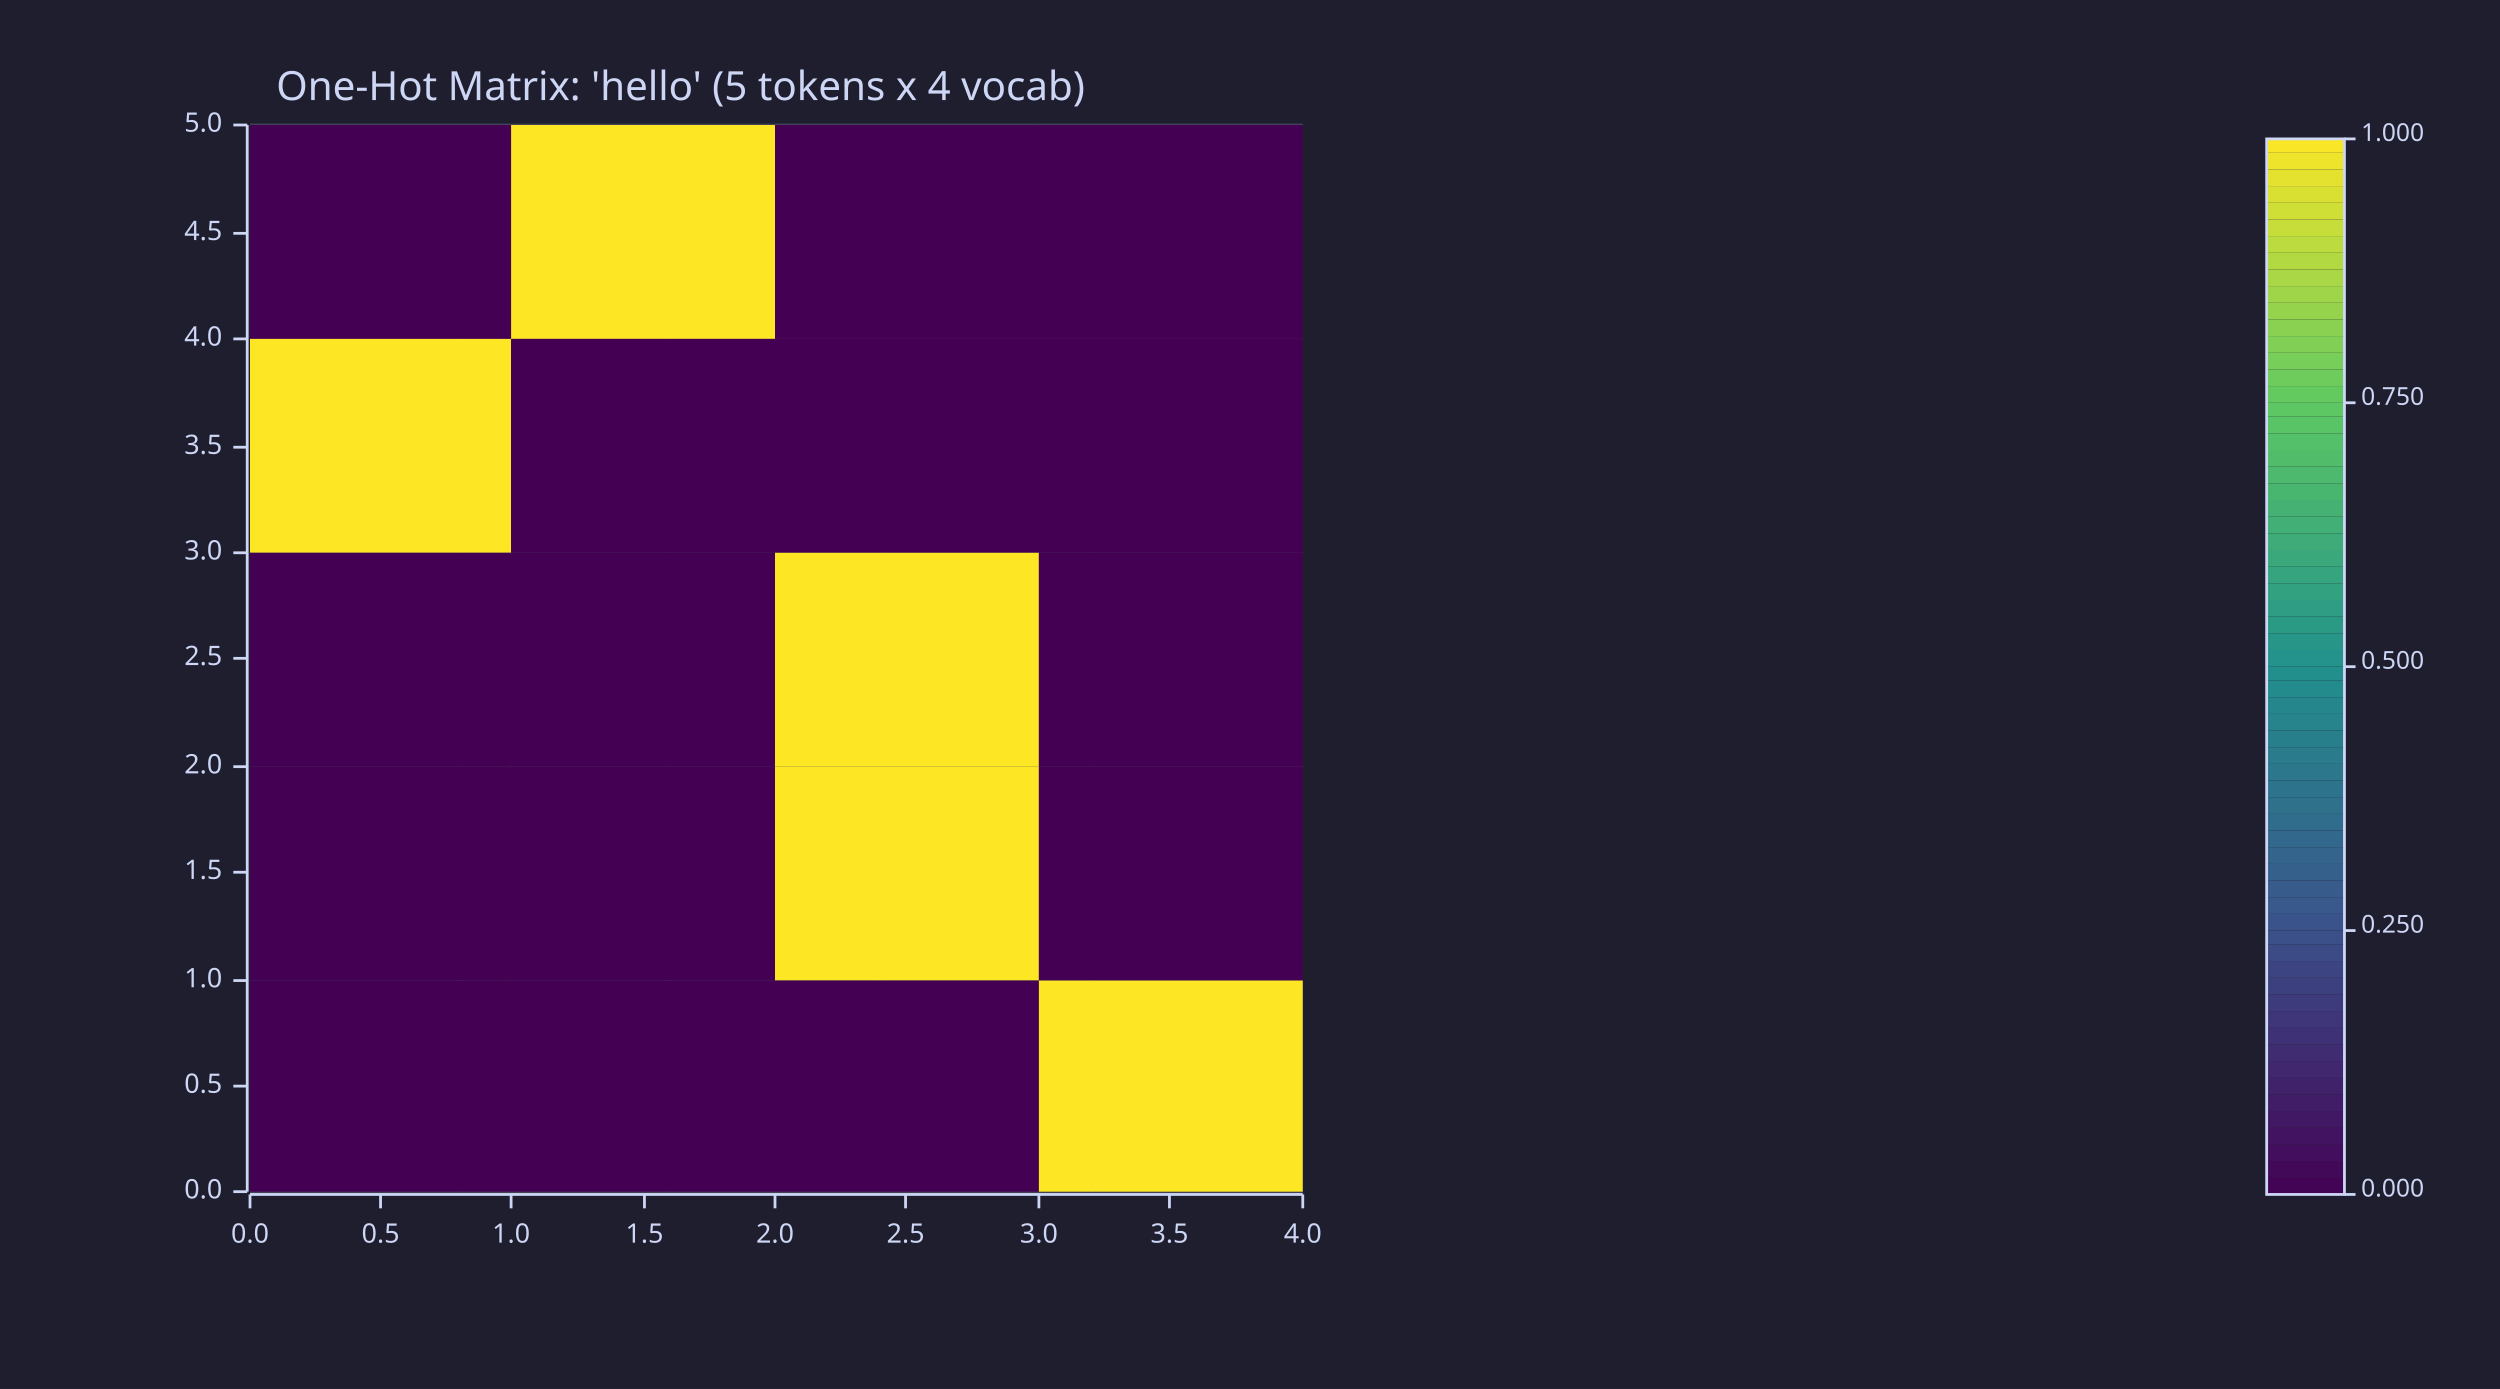
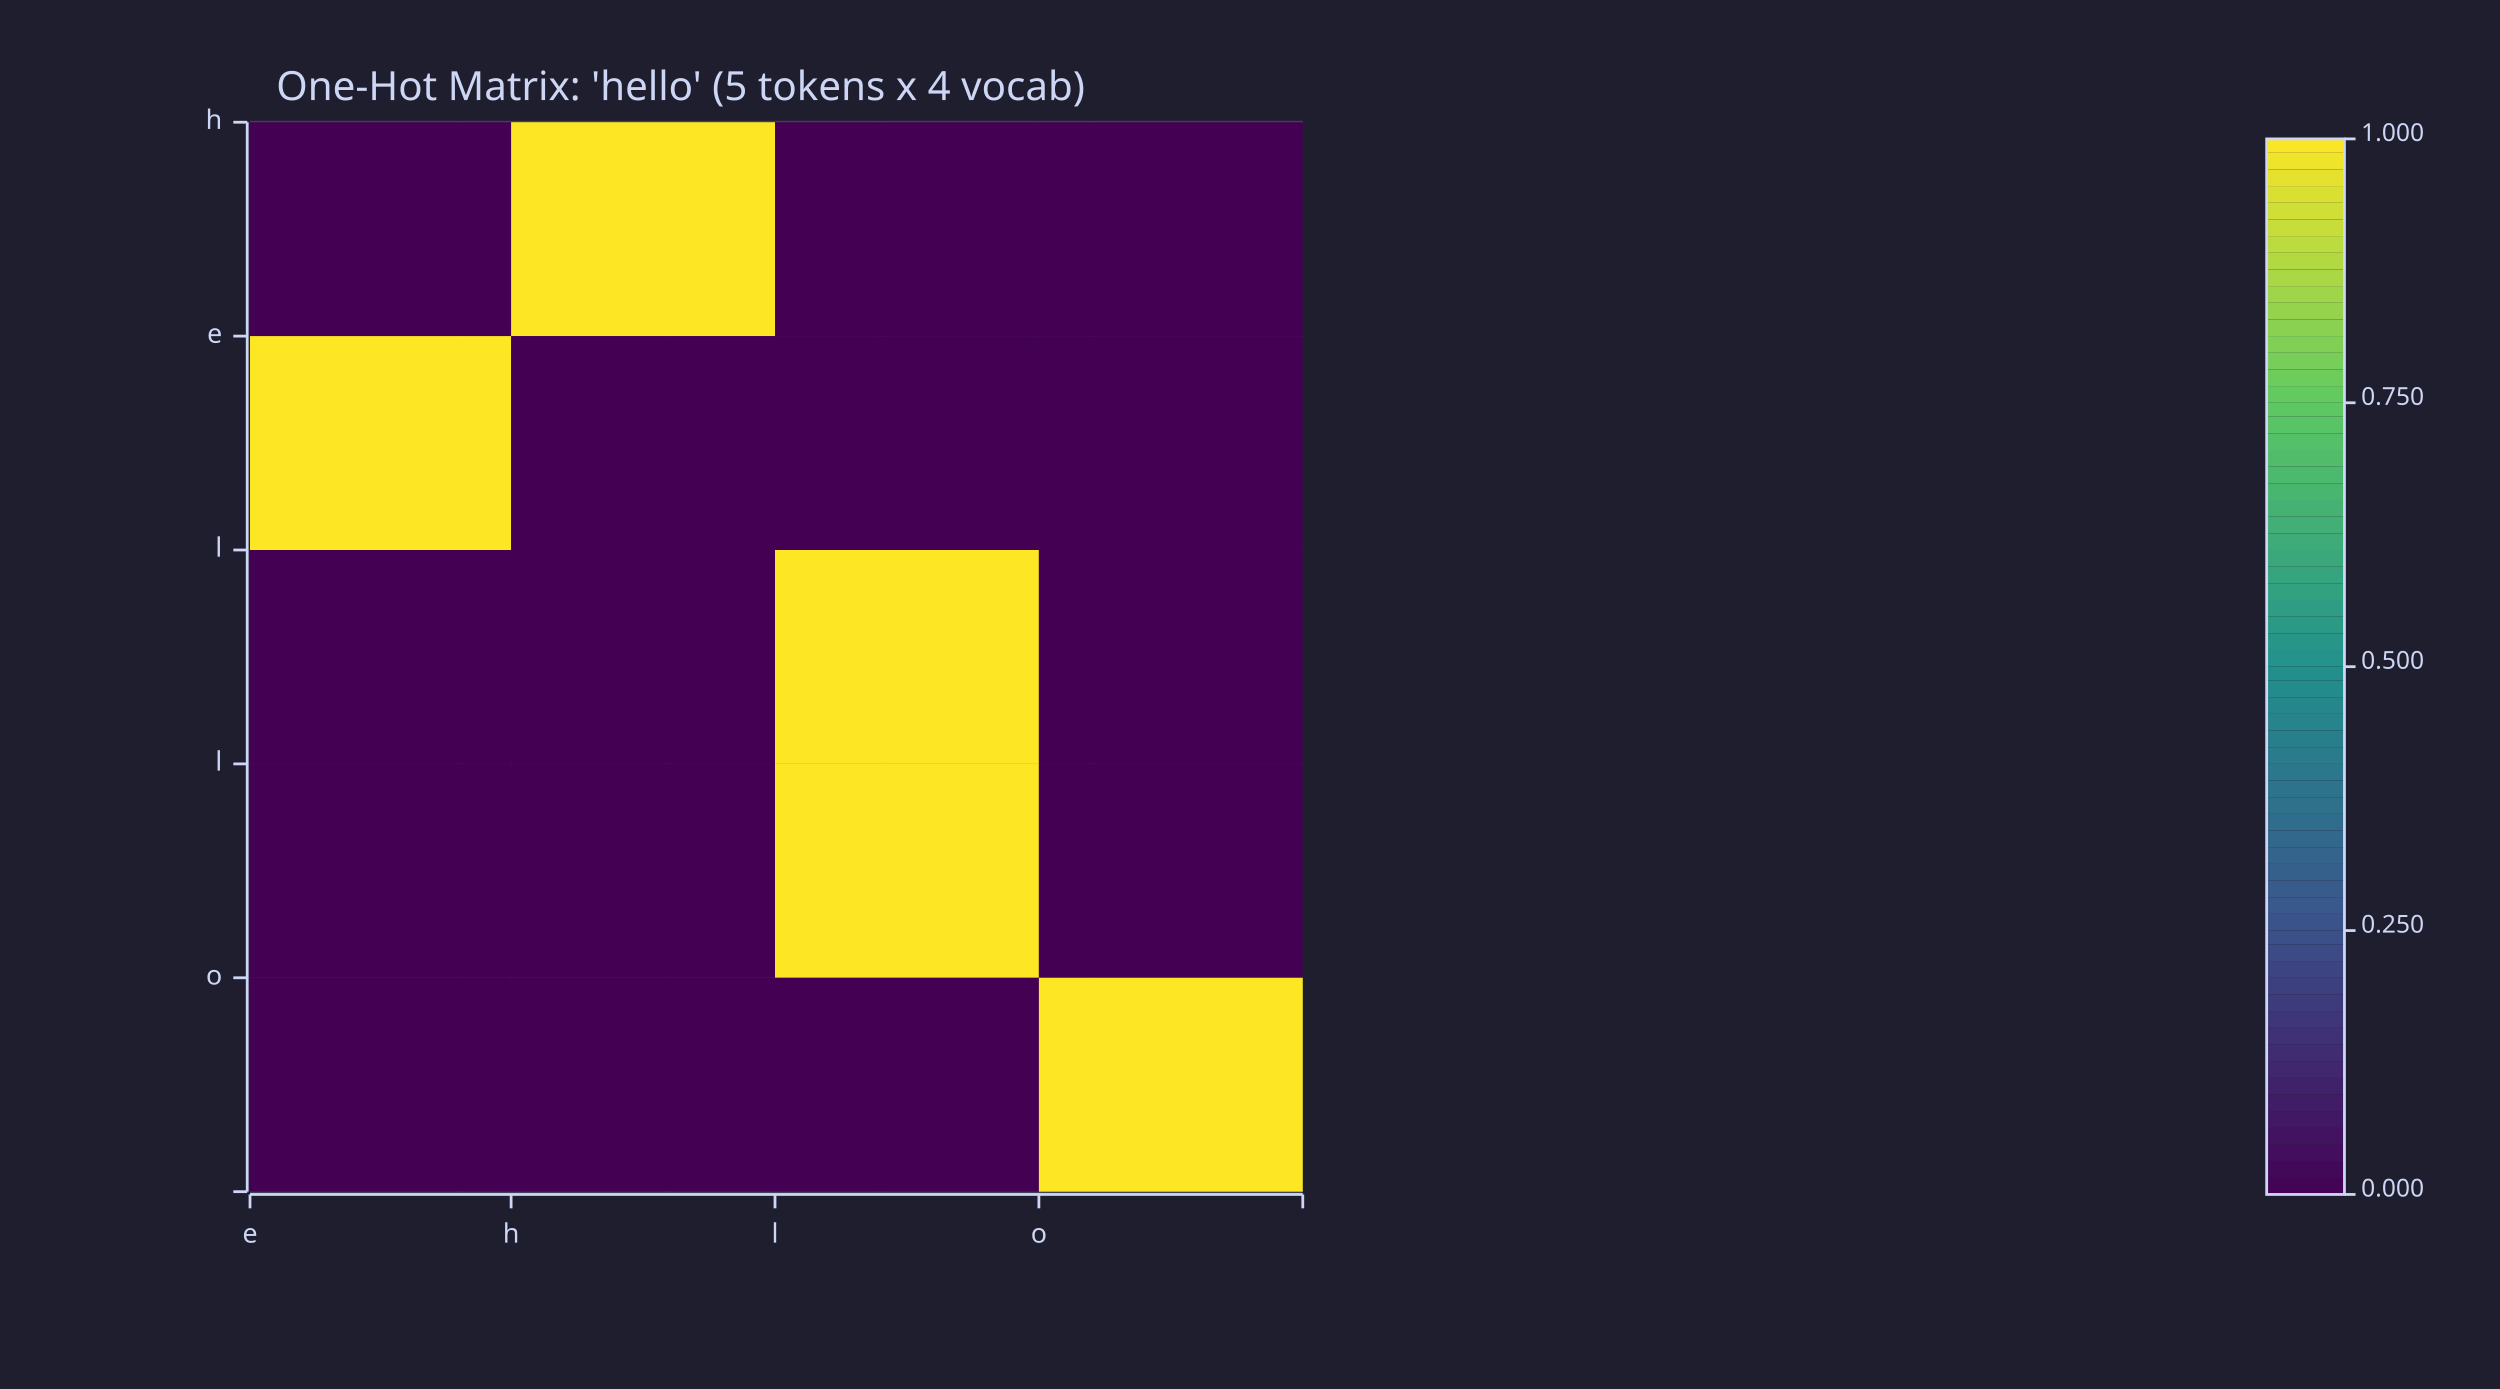
<svg xmlns="http://www.w3.org/2000/svg" width="900" height="500" viewBox="0 0 900 500">
  <rect x="0" y="0" width="900" height="500" opacity="1" fill="#1E1E2E" stroke="none" />
  <rect x="0" y="0" width="900" height="500" opacity="1" fill="#1E1E2E" stroke="none" />
  <text x="245" y="25" dy="0.76em" text-anchor="middle" font-family="sans-serif" font-size="14.516" opacity="1" fill="#CDD6F4">
One-Hot Matrix: 'hello' (5 tokens x 4 vocab)
</text>
  <text x="20" y="237" dy="0.76em" text-anchor="middle" font-family="sans-serif" font-size="11.29" opacity="1" fill="#CDD6F4" transform="rotate(270, 20, 237)">

</text>
  <text x="280" y="480" dy="-0.5ex" text-anchor="middle" font-family="sans-serif" font-size="11.29" opacity="1" fill="#CDD6F4">

</text>
-   <polyline fill="none" opacity="1" stroke="#CDD6F4" stroke-width="1" points="89,45 89,429 " />
+   <polyline fill="none" opacity="1" stroke="#CDD6F4" stroke-width="1" points="89,44 89,429 " />
  <text x="80" y="429" dy="0.5ex" text-anchor="end" font-family="sans-serif" font-size="9.677" opacity="1" fill="#CDD6F4">
- 0.0
+ 
</text>
  <polyline fill="none" opacity="1" stroke="#CDD6F4" stroke-width="1" points="84,429 89,429 " />
-   <text x="80" y="391" dy="0.5ex" text-anchor="end" font-family="sans-serif" font-size="9.677" opacity="1" fill="#CDD6F4">
- 0.5
+   <text x="80" y="352" dy="0.5ex" text-anchor="end" font-family="sans-serif" font-size="9.677" opacity="1" fill="#CDD6F4">
+ o
</text>
-   <polyline fill="none" opacity="1" stroke="#CDD6F4" stroke-width="1" points="84,391 89,391 " />
-   <text x="80" y="353" dy="0.5ex" text-anchor="end" font-family="sans-serif" font-size="9.677" opacity="1" fill="#CDD6F4">
- 1.0
+   <polyline fill="none" opacity="1" stroke="#CDD6F4" stroke-width="1" points="84,352 89,352 " />
+   <text x="80" y="275" dy="0.5ex" text-anchor="end" font-family="sans-serif" font-size="9.677" opacity="1" fill="#CDD6F4">
+ l
</text>
-   <polyline fill="none" opacity="1" stroke="#CDD6F4" stroke-width="1" points="84,353 89,353 " />
-   <text x="80" y="314" dy="0.5ex" text-anchor="end" font-family="sans-serif" font-size="9.677" opacity="1" fill="#CDD6F4">
- 1.5
+   <polyline fill="none" opacity="1" stroke="#CDD6F4" stroke-width="1" points="84,275 89,275 " />
+   <text x="80" y="198" dy="0.5ex" text-anchor="end" font-family="sans-serif" font-size="9.677" opacity="1" fill="#CDD6F4">
+ l
</text>
-   <polyline fill="none" opacity="1" stroke="#CDD6F4" stroke-width="1" points="84,314 89,314 " />
-   <text x="80" y="276" dy="0.5ex" text-anchor="end" font-family="sans-serif" font-size="9.677" opacity="1" fill="#CDD6F4">
- 2.0
+   <polyline fill="none" opacity="1" stroke="#CDD6F4" stroke-width="1" points="84,198 89,198 " />
+   <text x="80" y="121" dy="0.5ex" text-anchor="end" font-family="sans-serif" font-size="9.677" opacity="1" fill="#CDD6F4">
+ e
</text>
-   <polyline fill="none" opacity="1" stroke="#CDD6F4" stroke-width="1" points="84,276 89,276 " />
-   <text x="80" y="237" dy="0.5ex" text-anchor="end" font-family="sans-serif" font-size="9.677" opacity="1" fill="#CDD6F4">
- 2.5
+   <polyline fill="none" opacity="1" stroke="#CDD6F4" stroke-width="1" points="84,121 89,121 " />
+   <text x="80" y="44" dy="0.5ex" text-anchor="end" font-family="sans-serif" font-size="9.677" opacity="1" fill="#CDD6F4">
+ h
</text>
-   <polyline fill="none" opacity="1" stroke="#CDD6F4" stroke-width="1" points="84,237 89,237 " />
-   <text x="80" y="199" dy="0.5ex" text-anchor="end" font-family="sans-serif" font-size="9.677" opacity="1" fill="#CDD6F4">
- 3.0
- </text>
-   <polyline fill="none" opacity="1" stroke="#CDD6F4" stroke-width="1" points="84,199 89,199 " />
-   <text x="80" y="161" dy="0.5ex" text-anchor="end" font-family="sans-serif" font-size="9.677" opacity="1" fill="#CDD6F4">
- 3.5
- </text>
-   <polyline fill="none" opacity="1" stroke="#CDD6F4" stroke-width="1" points="84,161 89,161 " />
-   <text x="80" y="122" dy="0.5ex" text-anchor="end" font-family="sans-serif" font-size="9.677" opacity="1" fill="#CDD6F4">
- 4.0
- </text>
-   <polyline fill="none" opacity="1" stroke="#CDD6F4" stroke-width="1" points="84,122 89,122 " />
-   <text x="80" y="84" dy="0.5ex" text-anchor="end" font-family="sans-serif" font-size="9.677" opacity="1" fill="#CDD6F4">
- 4.5
- </text>
-   <polyline fill="none" opacity="1" stroke="#CDD6F4" stroke-width="1" points="84,84 89,84 " />
-   <text x="80" y="45" dy="0.5ex" text-anchor="end" font-family="sans-serif" font-size="9.677" opacity="1" fill="#CDD6F4">
- 5.0
- </text>
-   <polyline fill="none" opacity="1" stroke="#CDD6F4" stroke-width="1" points="84,45 89,45 " />
+   <polyline fill="none" opacity="1" stroke="#CDD6F4" stroke-width="1" points="84,44 89,44 " />
  <polyline fill="none" opacity="1" stroke="#CDD6F4" stroke-width="1" points="90,430 469,430 " />
  <text x="90" y="440" dy="0.76em" text-anchor="middle" font-family="sans-serif" font-size="9.677" opacity="1" fill="#CDD6F4">
- 0.0
+ e
</text>
  <polyline fill="none" opacity="1" stroke="#CDD6F4" stroke-width="1" points="90,430 90,435 " />
-   <text x="137" y="440" dy="0.76em" text-anchor="middle" font-family="sans-serif" font-size="9.677" opacity="1" fill="#CDD6F4">
- 0.5
- </text>
-   <polyline fill="none" opacity="1" stroke="#CDD6F4" stroke-width="1" points="137,430 137,435 " />
  <text x="184" y="440" dy="0.76em" text-anchor="middle" font-family="sans-serif" font-size="9.677" opacity="1" fill="#CDD6F4">
- 1.0
+ h
</text>
  <polyline fill="none" opacity="1" stroke="#CDD6F4" stroke-width="1" points="184,430 184,435 " />
-   <text x="232" y="440" dy="0.76em" text-anchor="middle" font-family="sans-serif" font-size="9.677" opacity="1" fill="#CDD6F4">
- 1.5
- </text>
-   <polyline fill="none" opacity="1" stroke="#CDD6F4" stroke-width="1" points="232,430 232,435 " />
  <text x="279" y="440" dy="0.76em" text-anchor="middle" font-family="sans-serif" font-size="9.677" opacity="1" fill="#CDD6F4">
- 2.0
+ l
</text>
  <polyline fill="none" opacity="1" stroke="#CDD6F4" stroke-width="1" points="279,430 279,435 " />
-   <text x="326" y="440" dy="0.76em" text-anchor="middle" font-family="sans-serif" font-size="9.677" opacity="1" fill="#CDD6F4">
- 2.5
- </text>
-   <polyline fill="none" opacity="1" stroke="#CDD6F4" stroke-width="1" points="326,430 326,435 " />
  <text x="374" y="440" dy="0.76em" text-anchor="middle" font-family="sans-serif" font-size="9.677" opacity="1" fill="#CDD6F4">
- 3.0
+ o
</text>
  <polyline fill="none" opacity="1" stroke="#CDD6F4" stroke-width="1" points="374,430 374,435 " />
-   <text x="421" y="440" dy="0.76em" text-anchor="middle" font-family="sans-serif" font-size="9.677" opacity="1" fill="#CDD6F4">
- 3.5
- </text>
-   <polyline fill="none" opacity="1" stroke="#CDD6F4" stroke-width="1" points="421,430 421,435 " />
  <text x="469" y="440" dy="0.76em" text-anchor="middle" font-family="sans-serif" font-size="9.677" opacity="1" fill="#CDD6F4">
- 4.0
+ 
</text>
  <polyline fill="none" opacity="1" stroke="#CDD6F4" stroke-width="1" points="469,430 469,435 " />
  <polyline fill="none" opacity="0.3" stroke="#9696B4" stroke-width="1" points="90,429 469,429 " />
-   <polyline fill="none" opacity="0.3" stroke="#9696B4" stroke-width="1" points="90,353 469,353 " />
-   <polyline fill="none" opacity="0.3" stroke="#9696B4" stroke-width="1" points="90,276 469,276 " />
-   <polyline fill="none" opacity="0.3" stroke="#9696B4" stroke-width="1" points="90,199 469,199 " />
-   <polyline fill="none" opacity="0.3" stroke="#9696B4" stroke-width="1" points="90,122 469,122 " />
-   <polyline fill="none" opacity="0.3" stroke="#9696B4" stroke-width="1" points="90,45 469,45 " />
-   <polyline fill="none" opacity="0.3" stroke="#9696B4" stroke-width="1" points="165,429 165,45 " />
-   <polyline fill="none" opacity="0.3" stroke="#9696B4" stroke-width="1" points="241,429 241,45 " />
-   <polyline fill="none" opacity="0.3" stroke="#9696B4" stroke-width="1" points="317,429 317,45 " />
-   <polyline fill="none" opacity="0.3" stroke="#9696B4" stroke-width="1" points="393,429 393,45 " />
-   <rect x="90" y="45" width="94" height="77" opacity="1" fill="#440154" stroke="none" />
-   <rect x="184" y="45" width="95" height="77" opacity="1" fill="#FDE725" stroke="none" />
-   <rect x="279" y="45" width="95" height="77" opacity="1" fill="#440154" stroke="none" />
-   <rect x="374" y="45" width="95" height="77" opacity="1" fill="#440154" stroke="none" />
-   <rect x="90" y="122" width="94" height="77" opacity="1" fill="#FDE725" stroke="none" />
-   <rect x="184" y="122" width="95" height="77" opacity="1" fill="#440154" stroke="none" />
-   <rect x="279" y="122" width="95" height="77" opacity="1" fill="#440154" stroke="none" />
-   <rect x="374" y="122" width="95" height="77" opacity="1" fill="#440154" stroke="none" />
-   <rect x="90" y="199" width="94" height="77" opacity="1" fill="#440154" stroke="none" />
-   <rect x="184" y="199" width="95" height="77" opacity="1" fill="#440154" stroke="none" />
-   <rect x="279" y="199" width="95" height="77" opacity="1" fill="#FDE725" stroke="none" />
-   <rect x="374" y="199" width="95" height="77" opacity="1" fill="#440154" stroke="none" />
-   <rect x="90" y="276" width="94" height="77" opacity="1" fill="#440154" stroke="none" />
-   <rect x="184" y="276" width="95" height="77" opacity="1" fill="#440154" stroke="none" />
-   <rect x="279" y="276" width="95" height="77" opacity="1" fill="#FDE725" stroke="none" />
-   <rect x="374" y="276" width="95" height="77" opacity="1" fill="#440154" stroke="none" />
-   <rect x="90" y="353" width="94" height="76" opacity="1" fill="#440154" stroke="none" />
-   <rect x="184" y="353" width="95" height="76" opacity="1" fill="#440154" stroke="none" />
-   <rect x="279" y="353" width="95" height="76" opacity="1" fill="#440154" stroke="none" />
-   <rect x="374" y="353" width="95" height="76" opacity="1" fill="#FDE725" stroke="none" />
+   <polyline fill="none" opacity="0.3" stroke="#9696B4" stroke-width="1" points="90,352 469,352 " />
+   <polyline fill="none" opacity="0.3" stroke="#9696B4" stroke-width="1" points="90,275 469,275 " />
+   <polyline fill="none" opacity="0.3" stroke="#9696B4" stroke-width="1" points="90,198 469,198 " />
+   <polyline fill="none" opacity="0.3" stroke="#9696B4" stroke-width="1" points="90,121 469,121 " />
+   <polyline fill="none" opacity="0.3" stroke="#9696B4" stroke-width="1" points="90,44 469,44 " />
+   <polyline fill="none" opacity="0.3" stroke="#9696B4" stroke-width="1" points="165,429 165,44 " />
+   <polyline fill="none" opacity="0.3" stroke="#9696B4" stroke-width="1" points="241,429 241,44 " />
+   <polyline fill="none" opacity="0.3" stroke="#9696B4" stroke-width="1" points="317,429 317,44 " />
+   <polyline fill="none" opacity="0.3" stroke="#9696B4" stroke-width="1" points="393,429 393,44 " />
+   <rect x="90" y="44" width="94" height="77" opacity="1" fill="#440154" stroke="none" />
+   <rect x="184" y="44" width="95" height="77" opacity="1" fill="#FDE725" stroke="none" />
+   <rect x="279" y="44" width="95" height="77" opacity="1" fill="#440154" stroke="none" />
+   <rect x="374" y="44" width="95" height="77" opacity="1" fill="#440154" stroke="none" />
+   <rect x="90" y="121" width="94" height="77" opacity="1" fill="#FDE725" stroke="none" />
+   <rect x="184" y="121" width="95" height="77" opacity="1" fill="#440154" stroke="none" />
+   <rect x="279" y="121" width="95" height="77" opacity="1" fill="#440154" stroke="none" />
+   <rect x="374" y="121" width="95" height="77" opacity="1" fill="#440154" stroke="none" />
+   <rect x="90" y="198" width="94" height="77" opacity="1" fill="#440154" stroke="none" />
+   <rect x="184" y="198" width="95" height="77" opacity="1" fill="#440154" stroke="none" />
+   <rect x="279" y="198" width="95" height="77" opacity="1" fill="#FDE725" stroke="none" />
+   <rect x="374" y="198" width="95" height="77" opacity="1" fill="#440154" stroke="none" />
+   <rect x="90" y="275" width="94" height="77" opacity="1" fill="#440154" stroke="none" />
+   <rect x="184" y="275" width="95" height="77" opacity="1" fill="#440154" stroke="none" />
+   <rect x="279" y="275" width="95" height="77" opacity="1" fill="#FDE725" stroke="none" />
+   <rect x="374" y="275" width="95" height="77" opacity="1" fill="#440154" stroke="none" />
+   <rect x="90" y="352" width="94" height="77" opacity="1" fill="#440154" stroke="none" />
+   <rect x="184" y="352" width="95" height="77" opacity="1" fill="#440154" stroke="none" />
+   <rect x="279" y="352" width="95" height="77" opacity="1" fill="#440154" stroke="none" />
+   <rect x="374" y="352" width="95" height="77" opacity="1" fill="#FDE725" stroke="none" />
  <rect x="816" y="50" width="28" height="5" opacity="1" fill="#F8E627" stroke="none" />
  <rect x="816" y="55" width="28" height="6" opacity="1" fill="#EEE42B" stroke="none" />
  <rect x="816" y="61" width="28" height="6" opacity="1" fill="#E4E22F" stroke="none" />
  <rect x="816" y="67" width="28" height="6" opacity="1" fill="#DAE032" stroke="none" />
  <rect x="816" y="73" width="28" height="6" opacity="1" fill="#D0DF36" stroke="none" />
  <rect x="816" y="79" width="28" height="6" opacity="1" fill="#C6DD3A" stroke="none" />
  <rect x="816" y="85" width="28" height="6" opacity="1" fill="#BCDB3E" stroke="none" />
  <rect x="816" y="91" width="28" height="6" opacity="1" fill="#B2D942" stroke="none" />
  <rect x="816" y="97" width="28" height="6" opacity="1" fill="#A9D745" stroke="none" />
  <rect x="816" y="103" width="28" height="6" opacity="1" fill="#9FD549" stroke="none" />
  <rect x="816" y="109" width="28" height="6" opacity="1" fill="#95D34D" stroke="none" />
  <rect x="816" y="115" width="28" height="6" opacity="1" fill="#8BD151" stroke="none" />
  <rect x="816" y="121" width="28" height="6" opacity="1" fill="#81D055" stroke="none" />
  <rect x="816" y="127" width="28" height="6" opacity="1" fill="#77CE58" stroke="none" />
  <rect x="816" y="133" width="28" height="6" opacity="1" fill="#6DCC5C" stroke="none" />
  <rect x="816" y="139" width="28" height="6" opacity="1" fill="#63CA60" stroke="none" />
  <rect x="816" y="145" width="28" height="5" opacity="1" fill="#5CC763" stroke="none" />
  <rect x="816" y="150" width="28" height="6" opacity="1" fill="#58C466" stroke="none" />
  <rect x="816" y="156" width="28" height="6" opacity="1" fill="#54C069" stroke="none" />
  <rect x="816" y="162" width="28" height="6" opacity="1" fill="#51BD6B" stroke="none" />
  <rect x="816" y="168" width="28" height="6" opacity="1" fill="#4DB96E" stroke="none" />
  <rect x="816" y="174" width="28" height="6" opacity="1" fill="#49B670" stroke="none" />
  <rect x="816" y="180" width="28" height="6" opacity="1" fill="#45B273" stroke="none" />
  <rect x="816" y="186" width="28" height="6" opacity="1" fill="#41AF76" stroke="none" />
  <rect x="816" y="192" width="28" height="6" opacity="1" fill="#3EAB78" stroke="none" />
  <rect x="816" y="198" width="28" height="6" opacity="1" fill="#3AA87B" stroke="none" />
  <rect x="816" y="204" width="28" height="6" opacity="1" fill="#36A47E" stroke="none" />
  <rect x="816" y="210" width="28" height="6" opacity="1" fill="#32A180" stroke="none" />
  <rect x="816" y="216" width="28" height="6" opacity="1" fill="#2E9D83" stroke="none" />
  <rect x="816" y="222" width="28" height="6" opacity="1" fill="#2B9A85" stroke="none" />
  <rect x="816" y="228" width="28" height="6" opacity="1" fill="#279688" stroke="none" />
  <rect x="816" y="234" width="28" height="6" opacity="1" fill="#23938B" stroke="none" />
  <rect x="816" y="240" width="28" height="5" opacity="1" fill="#228F8C" stroke="none" />
  <rect x="816" y="245" width="28" height="6" opacity="1" fill="#238B8C" stroke="none" />
  <rect x="816" y="251" width="28" height="6" opacity="1" fill="#25878C" stroke="none" />
  <rect x="816" y="257" width="28" height="6" opacity="1" fill="#27838C" stroke="none" />
  <rect x="816" y="263" width="28" height="6" opacity="1" fill="#287F8C" stroke="none" />
  <rect x="816" y="269" width="28" height="6" opacity="1" fill="#2A7B8C" stroke="none" />
  <rect x="816" y="275" width="28" height="6" opacity="1" fill="#2C778C" stroke="none" />
  <rect x="816" y="281" width="28" height="6" opacity="1" fill="#2D738C" stroke="none" />
  <rect x="816" y="287" width="28" height="6" opacity="1" fill="#2F708B" stroke="none" />
  <rect x="816" y="293" width="28" height="6" opacity="1" fill="#306C8B" stroke="none" />
  <rect x="816" y="299" width="28" height="6" opacity="1" fill="#32688B" stroke="none" />
  <rect x="816" y="305" width="28" height="6" opacity="1" fill="#34648B" stroke="none" />
  <rect x="816" y="311" width="28" height="6" opacity="1" fill="#35608B" stroke="none" />
  <rect x="816" y="317" width="28" height="6" opacity="1" fill="#375C8B" stroke="none" />
  <rect x="816" y="323" width="28" height="6" opacity="1" fill="#39588B" stroke="none" />
  <rect x="816" y="329" width="28" height="6" opacity="1" fill="#3A548B" stroke="none" />
  <rect x="816" y="335" width="28" height="5" opacity="1" fill="#3B4F89" stroke="none" />
  <rect x="816" y="340" width="28" height="6" opacity="1" fill="#3C4A86" stroke="none" />
  <rect x="816" y="346" width="28" height="6" opacity="1" fill="#3C4582" stroke="none" />
  <rect x="816" y="352" width="28" height="6" opacity="1" fill="#3D407F" stroke="none" />
  <rect x="816" y="358" width="28" height="6" opacity="1" fill="#3E3B7C" stroke="none" />
  <rect x="816" y="364" width="28" height="6" opacity="1" fill="#3E3678" stroke="none" />
  <rect x="816" y="370" width="28" height="6" opacity="1" fill="#3F3175" stroke="none" />
  <rect x="816" y="376" width="28" height="6" opacity="1" fill="#3F2C71" stroke="none" />
  <rect x="816" y="382" width="28" height="6" opacity="1" fill="#40276E" stroke="none" />
  <rect x="816" y="388" width="28" height="6" opacity="1" fill="#40226A" stroke="none" />
  <rect x="816" y="394" width="28" height="6" opacity="1" fill="#411D67" stroke="none" />
  <rect x="816" y="400" width="28" height="6" opacity="1" fill="#411863" stroke="none" />
  <rect x="816" y="406" width="28" height="6" opacity="1" fill="#421360" stroke="none" />
  <rect x="816" y="412" width="28" height="6" opacity="1" fill="#430E5D" stroke="none" />
  <rect x="816" y="418" width="28" height="6" opacity="1" fill="#430959" stroke="none" />
  <rect x="816" y="424" width="28" height="6" opacity="1" fill="#440456" stroke="none" />
  <rect x="816" y="50" width="28" height="380" opacity="1" fill="none" stroke="#CDD6F4" />
  <polyline fill="none" opacity="1" stroke="#CDD6F4" stroke-width="1" points="844,430 848,430 " />
  <text x="850" y="424" dy="0.76em" text-anchor="start" font-family="sans-serif" font-size="8.871" opacity="1" fill="#CDD6F4">
0.000
</text>
  <polyline fill="none" opacity="1" stroke="#CDD6F4" stroke-width="1" points="844,335 848,335 " />
  <text x="850" y="329" dy="0.76em" text-anchor="start" font-family="sans-serif" font-size="8.871" opacity="1" fill="#CDD6F4">
0.250
</text>
  <polyline fill="none" opacity="1" stroke="#CDD6F4" stroke-width="1" points="844,240 848,240 " />
  <text x="850" y="234" dy="0.76em" text-anchor="start" font-family="sans-serif" font-size="8.871" opacity="1" fill="#CDD6F4">
0.500
</text>
  <polyline fill="none" opacity="1" stroke="#CDD6F4" stroke-width="1" points="844,145 848,145 " />
  <text x="850" y="139" dy="0.76em" text-anchor="start" font-family="sans-serif" font-size="8.871" opacity="1" fill="#CDD6F4">
0.750
</text>
  <polyline fill="none" opacity="1" stroke="#CDD6F4" stroke-width="1" points="844,50 848,50 " />
  <text x="850" y="44" dy="0.76em" text-anchor="start" font-family="sans-serif" font-size="8.871" opacity="1" fill="#CDD6F4">
1.000
</text>
</svg>
